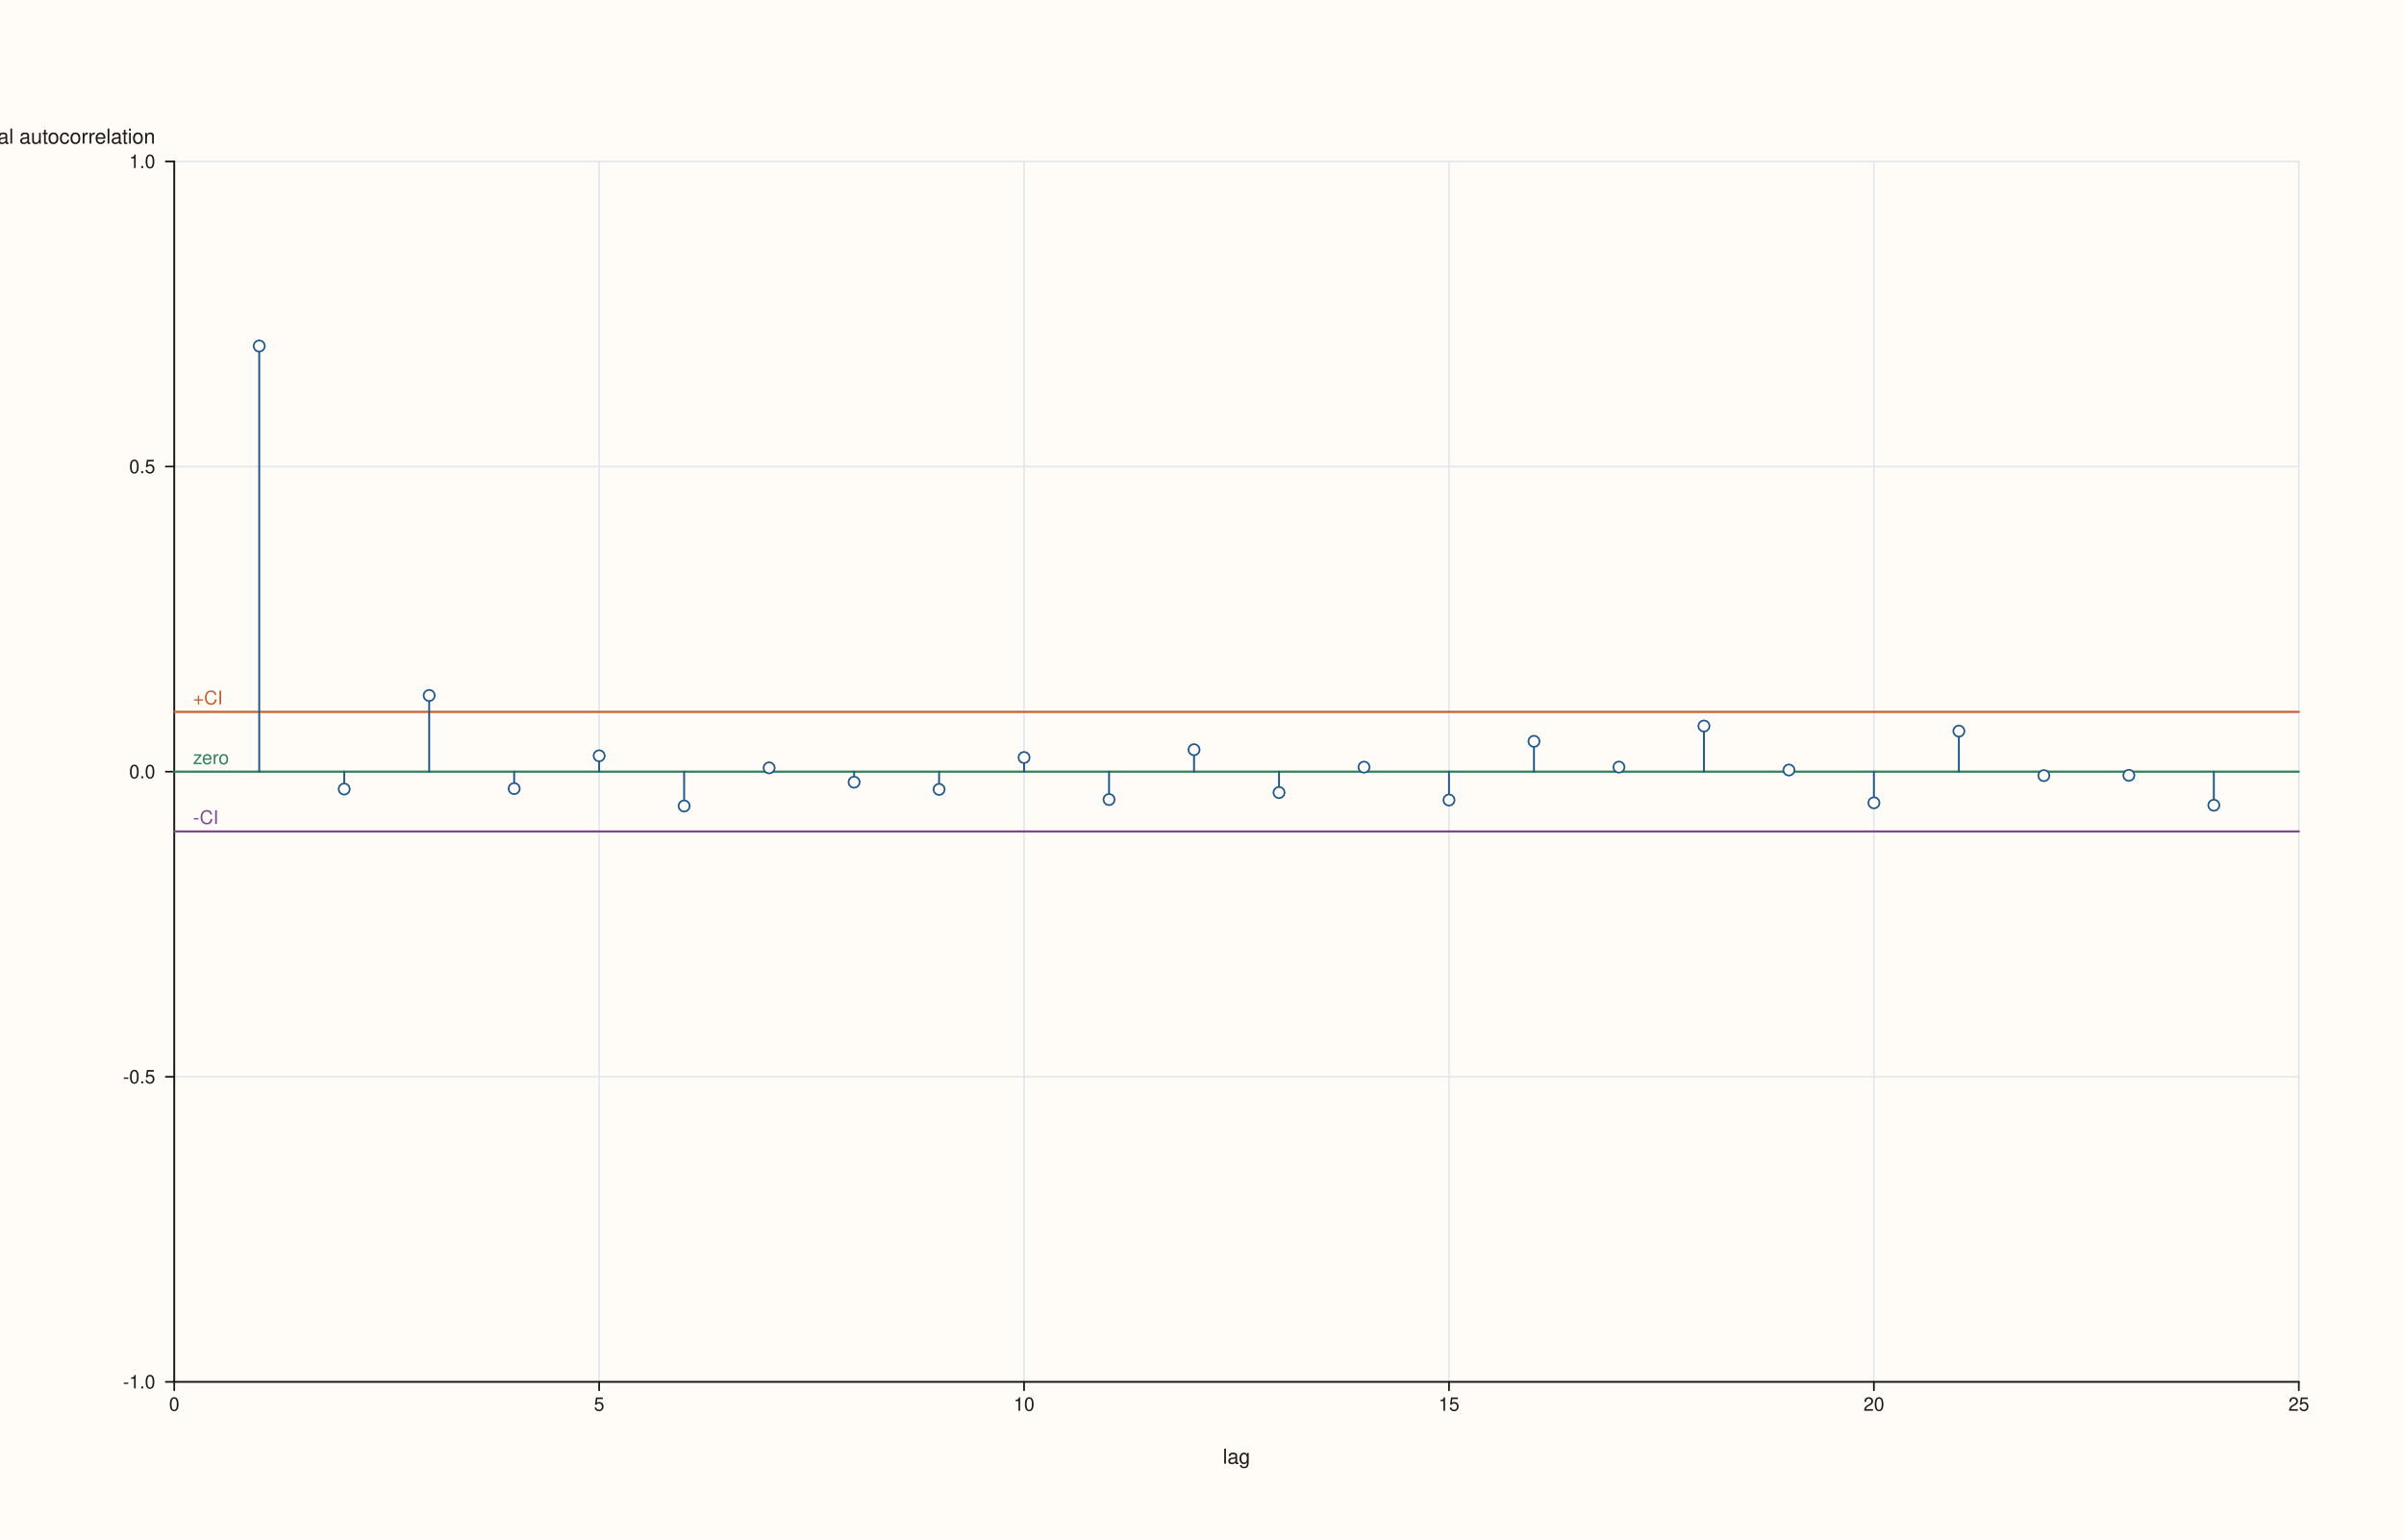
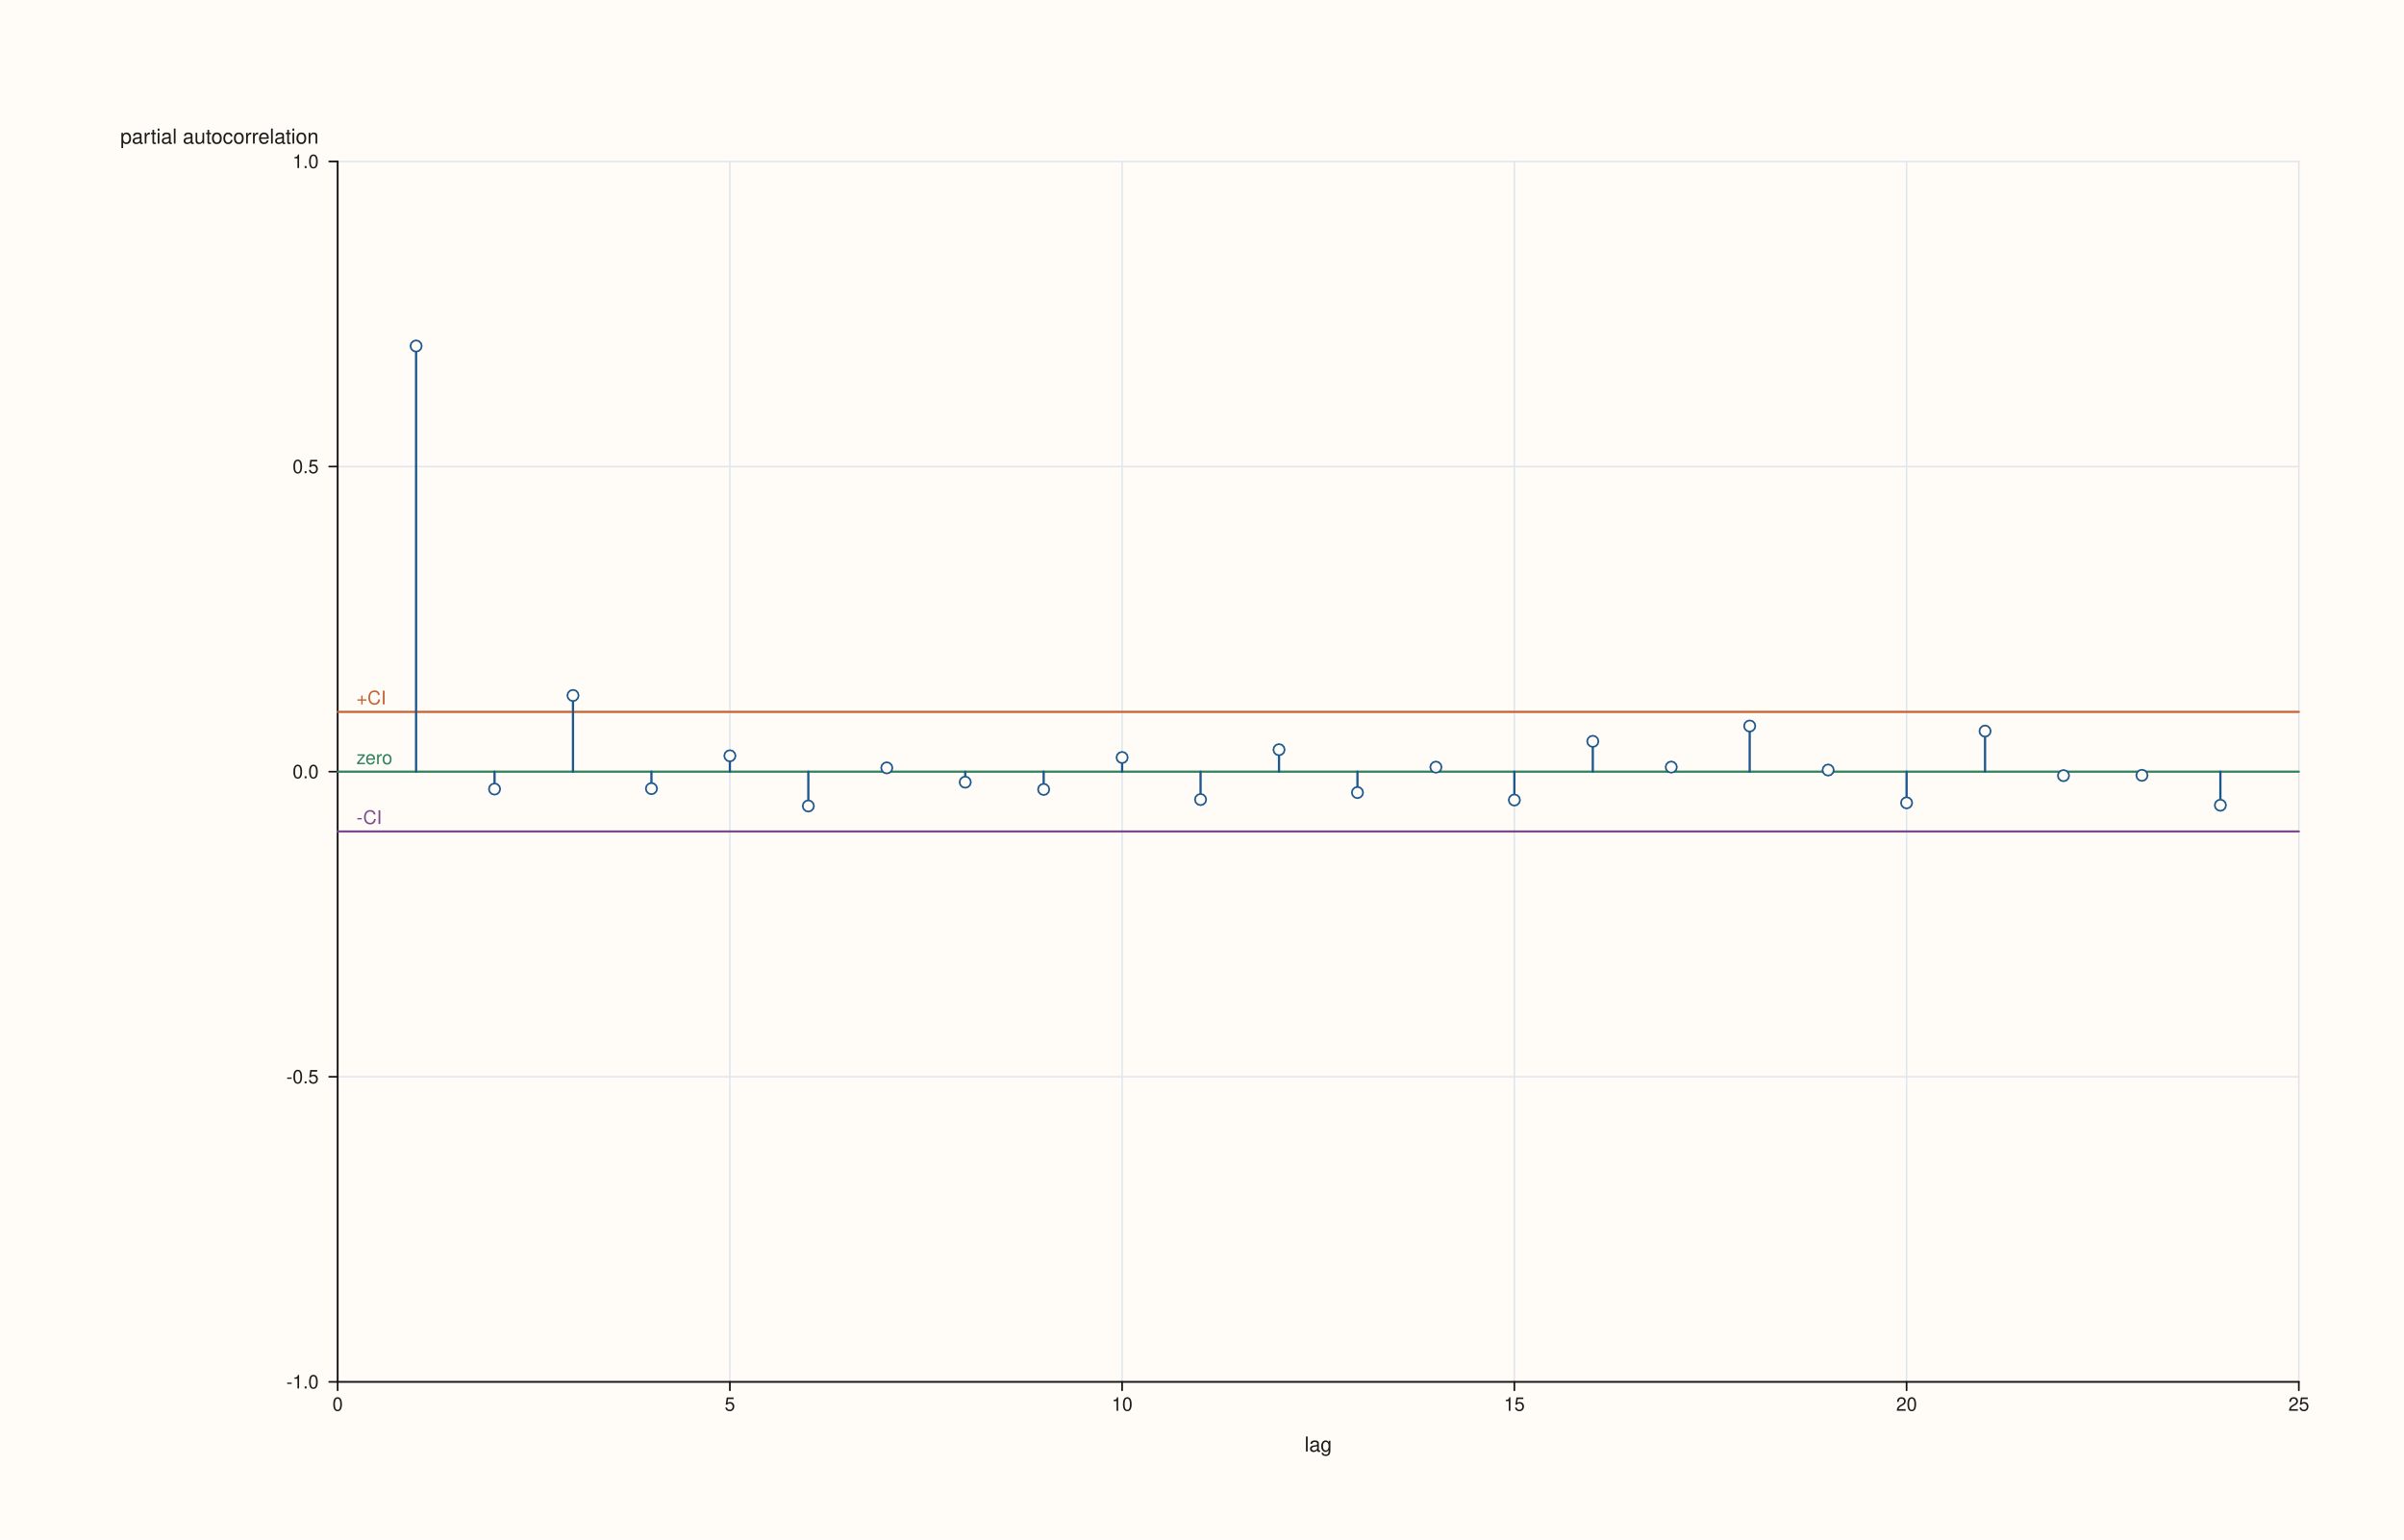
<svg xmlns="http://www.w3.org/2000/svg" width="1280" height="820" viewBox="0 0 1280 820">
  <rect x="0" y="0" width="1280" height="820" fill="rgb(255,252,248)" fill-opacity="1" />
  <path d="M 0 0 L 1280 0 L 1280 820 L 0 820 Z" stroke="none" fill="rgb(255,252,248)" fill-opacity="1" stroke-linejoin="round" stroke-linecap="round" />
  <path d="M 28 28 L 1252 28 L 1252 792 L 28 792 Z" stroke="none" fill="rgb(255,252,248)" fill-opacity="1" stroke-linejoin="round" stroke-linecap="round" />
-   <path d="M 92.77 86 L 92.77 736 " stroke="rgb(224,229,236)" stroke-opacity="1" stroke-width="0.8" fill="none" stroke-linejoin="round" stroke-linecap="round" />
-   <path d="M 319.016 86 L 319.016 736 " stroke="rgb(224,229,236)" stroke-opacity="1" stroke-width="0.8" fill="none" stroke-linejoin="round" stroke-linecap="round" />
-   <path d="M 545.262 86 L 545.262 736 " stroke="rgb(224,229,236)" stroke-opacity="1" stroke-width="0.8" fill="none" stroke-linejoin="round" stroke-linecap="round" />
-   <path d="M 771.508 86 L 771.508 736 " stroke="rgb(224,229,236)" stroke-opacity="1" stroke-width="0.8" fill="none" stroke-linejoin="round" stroke-linecap="round" />
-   <path d="M 997.754 86 L 997.754 736 " stroke="rgb(224,229,236)" stroke-opacity="1" stroke-width="0.8" fill="none" stroke-linejoin="round" stroke-linecap="round" />
+   <path d="M 179.78 86 L 179.78 736 " stroke="rgb(224,229,236)" stroke-opacity="1" stroke-width="0.8" fill="none" stroke-linejoin="round" stroke-linecap="round" />
+   <path d="M 388.624 86 L 388.624 736 " stroke="rgb(224,229,236)" stroke-opacity="1" stroke-width="0.8" fill="none" stroke-linejoin="round" stroke-linecap="round" />
+   <path d="M 597.468 86 L 597.468 736 " stroke="rgb(224,229,236)" stroke-opacity="1" stroke-width="0.8" fill="none" stroke-linejoin="round" stroke-linecap="round" />
+   <path d="M 806.312 86 L 806.312 736 " stroke="rgb(224,229,236)" stroke-opacity="1" stroke-width="0.8" fill="none" stroke-linejoin="round" stroke-linecap="round" />
+   <path d="M 1015.156 86 L 1015.156 736 " stroke="rgb(224,229,236)" stroke-opacity="1" stroke-width="0.8" fill="none" stroke-linejoin="round" stroke-linecap="round" />
  <path d="M 1224 86 L 1224 736 " stroke="rgb(224,229,236)" stroke-opacity="1" stroke-width="0.8" fill="none" stroke-linejoin="round" stroke-linecap="round" />
-   <path d="M 92.77 736 L 1224 736 " stroke="rgb(224,229,236)" stroke-opacity="1" stroke-width="0.8" fill="none" stroke-linejoin="round" stroke-linecap="round" />
-   <path d="M 92.77 573.5 L 1224 573.5 " stroke="rgb(224,229,236)" stroke-opacity="1" stroke-width="0.8" fill="none" stroke-linejoin="round" stroke-linecap="round" />
-   <path d="M 92.77 411 L 1224 411 " stroke="rgb(224,229,236)" stroke-opacity="1" stroke-width="0.8" fill="none" stroke-linejoin="round" stroke-linecap="round" />
-   <path d="M 92.77 248.5 L 1224 248.5 " stroke="rgb(224,229,236)" stroke-opacity="1" stroke-width="0.8" fill="none" stroke-linejoin="round" stroke-linecap="round" />
-   <path d="M 92.77 86 L 1224 86 " stroke="rgb(224,229,236)" stroke-opacity="1" stroke-width="0.8" fill="none" stroke-linejoin="round" stroke-linecap="round" />
-   <path d="M 92.77 736 L 1224 736 " stroke="rgb(25,24,23)" stroke-opacity="1" stroke-width="1" fill="none" stroke-linejoin="round" stroke-linecap="round" />
-   <path d="M 92.77 86 L 92.77 736 " stroke="rgb(25,24,23)" stroke-opacity="1" stroke-width="1" fill="none" stroke-linejoin="round" stroke-linecap="round" />
-   <path d="M 92.77 736 L 92.77 740.5 " stroke="rgb(20,19,17)" stroke-opacity="1" stroke-width="0.9" fill="none" stroke-linejoin="round" stroke-linecap="round" />
-   <text x="92.77" y="751.4" font-family="Helvetica, Arial, sans-serif" font-size="10" fill="rgb(28,27,25)" fill-opacity="1" text-anchor="middle">0</text>
-   <path d="M 319.016 736 L 319.016 740.5 " stroke="rgb(20,19,17)" stroke-opacity="1" stroke-width="0.9" fill="none" stroke-linejoin="round" stroke-linecap="round" />
-   <text x="319.016" y="751.4" font-family="Helvetica, Arial, sans-serif" font-size="10" fill="rgb(28,27,25)" fill-opacity="1" text-anchor="middle">5</text>
-   <path d="M 545.262 736 L 545.262 740.5 " stroke="rgb(20,19,17)" stroke-opacity="1" stroke-width="0.9" fill="none" stroke-linejoin="round" stroke-linecap="round" />
-   <text x="545.262" y="751.4" font-family="Helvetica, Arial, sans-serif" font-size="10" fill="rgb(28,27,25)" fill-opacity="1" text-anchor="middle">10</text>
-   <path d="M 771.508 736 L 771.508 740.5 " stroke="rgb(20,19,17)" stroke-opacity="1" stroke-width="0.9" fill="none" stroke-linejoin="round" stroke-linecap="round" />
-   <text x="771.508" y="751.4" font-family="Helvetica, Arial, sans-serif" font-size="10" fill="rgb(28,27,25)" fill-opacity="1" text-anchor="middle">15</text>
-   <path d="M 997.754 736 L 997.754 740.5 " stroke="rgb(20,19,17)" stroke-opacity="1" stroke-width="0.9" fill="none" stroke-linejoin="round" stroke-linecap="round" />
-   <text x="997.754" y="751.4" font-family="Helvetica, Arial, sans-serif" font-size="10" fill="rgb(28,27,25)" fill-opacity="1" text-anchor="middle">20</text>
+   <path d="M 179.78 736 L 1224 736 " stroke="rgb(224,229,236)" stroke-opacity="1" stroke-width="0.8" fill="none" stroke-linejoin="round" stroke-linecap="round" />
+   <path d="M 179.78 573.5 L 1224 573.5 " stroke="rgb(224,229,236)" stroke-opacity="1" stroke-width="0.8" fill="none" stroke-linejoin="round" stroke-linecap="round" />
+   <path d="M 179.78 411 L 1224 411 " stroke="rgb(224,229,236)" stroke-opacity="1" stroke-width="0.8" fill="none" stroke-linejoin="round" stroke-linecap="round" />
+   <path d="M 179.78 248.5 L 1224 248.5 " stroke="rgb(224,229,236)" stroke-opacity="1" stroke-width="0.8" fill="none" stroke-linejoin="round" stroke-linecap="round" />
+   <path d="M 179.78 86 L 1224 86 " stroke="rgb(224,229,236)" stroke-opacity="1" stroke-width="0.8" fill="none" stroke-linejoin="round" stroke-linecap="round" />
+   <path d="M 179.78 736 L 1224 736 " stroke="rgb(25,24,23)" stroke-opacity="1" stroke-width="1" fill="none" stroke-linejoin="round" stroke-linecap="round" />
+   <path d="M 179.78 86 L 179.78 736 " stroke="rgb(25,24,23)" stroke-opacity="1" stroke-width="1" fill="none" stroke-linejoin="round" stroke-linecap="round" />
+   <path d="M 179.78 736 L 179.78 740.5 " stroke="rgb(20,19,17)" stroke-opacity="1" stroke-width="0.9" fill="none" stroke-linejoin="round" stroke-linecap="round" />
+   <text x="179.78" y="751.4" font-family="Helvetica, Arial, sans-serif" font-size="10" fill="rgb(28,27,25)" fill-opacity="1" text-anchor="middle">0</text>
+   <path d="M 388.624 736 L 388.624 740.5 " stroke="rgb(20,19,17)" stroke-opacity="1" stroke-width="0.9" fill="none" stroke-linejoin="round" stroke-linecap="round" />
+   <text x="388.624" y="751.4" font-family="Helvetica, Arial, sans-serif" font-size="10" fill="rgb(28,27,25)" fill-opacity="1" text-anchor="middle">5</text>
+   <path d="M 597.468 736 L 597.468 740.5 " stroke="rgb(20,19,17)" stroke-opacity="1" stroke-width="0.9" fill="none" stroke-linejoin="round" stroke-linecap="round" />
+   <text x="597.468" y="751.4" font-family="Helvetica, Arial, sans-serif" font-size="10" fill="rgb(28,27,25)" fill-opacity="1" text-anchor="middle">10</text>
+   <path d="M 806.312 736 L 806.312 740.5 " stroke="rgb(20,19,17)" stroke-opacity="1" stroke-width="0.9" fill="none" stroke-linejoin="round" stroke-linecap="round" />
+   <text x="806.312" y="751.4" font-family="Helvetica, Arial, sans-serif" font-size="10" fill="rgb(28,27,25)" fill-opacity="1" text-anchor="middle">15</text>
+   <path d="M 1015.156 736 L 1015.156 740.5 " stroke="rgb(20,19,17)" stroke-opacity="1" stroke-width="0.9" fill="none" stroke-linejoin="round" stroke-linecap="round" />
+   <text x="1015.156" y="751.4" font-family="Helvetica, Arial, sans-serif" font-size="10" fill="rgb(28,27,25)" fill-opacity="1" text-anchor="middle">20</text>
  <path d="M 1224 736 L 1224 740.5 " stroke="rgb(20,19,17)" stroke-opacity="1" stroke-width="0.9" fill="none" stroke-linejoin="round" stroke-linecap="round" />
  <text x="1224" y="751.4" font-family="Helvetica, Arial, sans-serif" font-size="10" fill="rgb(28,27,25)" fill-opacity="1" text-anchor="middle">25</text>
-   <path d="M 88.27 736 L 92.77 736 " stroke="rgb(20,19,17)" stroke-opacity="1" stroke-width="0.9" fill="none" stroke-linejoin="round" stroke-linecap="round" />
-   <text x="82.67" y="739.5" font-family="Helvetica, Arial, sans-serif" font-size="10" fill="rgb(28,27,25)" fill-opacity="1" text-anchor="end">-1.0</text>
-   <path d="M 88.27 573.5 L 92.77 573.5 " stroke="rgb(20,19,17)" stroke-opacity="1" stroke-width="0.9" fill="none" stroke-linejoin="round" stroke-linecap="round" />
-   <text x="82.67" y="577" font-family="Helvetica, Arial, sans-serif" font-size="10" fill="rgb(28,27,25)" fill-opacity="1" text-anchor="end">-0.5</text>
-   <path d="M 88.27 411 L 92.77 411 " stroke="rgb(20,19,17)" stroke-opacity="1" stroke-width="0.9" fill="none" stroke-linejoin="round" stroke-linecap="round" />
-   <text x="82.67" y="414.5" font-family="Helvetica, Arial, sans-serif" font-size="10" fill="rgb(28,27,25)" fill-opacity="1" text-anchor="end">0.0</text>
-   <path d="M 88.27 248.5 L 92.77 248.5 " stroke="rgb(20,19,17)" stroke-opacity="1" stroke-width="0.9" fill="none" stroke-linejoin="round" stroke-linecap="round" />
-   <text x="82.67" y="252" font-family="Helvetica, Arial, sans-serif" font-size="10" fill="rgb(28,27,25)" fill-opacity="1" text-anchor="end">0.5</text>
-   <path d="M 88.27 86 L 92.77 86 " stroke="rgb(20,19,17)" stroke-opacity="1" stroke-width="0.9" fill="none" stroke-linejoin="round" stroke-linecap="round" />
-   <text x="82.67" y="89.5" font-family="Helvetica, Arial, sans-serif" font-size="10" fill="rgb(28,27,25)" fill-opacity="1" text-anchor="end">1.0</text>
-   <text x="658.385" y="779.6" font-family="Helvetica, Arial, sans-serif" font-size="11" fill="rgb(28,27,25)" fill-opacity="1" text-anchor="middle">lag</text>
-   <text x="82.67" y="76.5" font-family="Helvetica, Arial, sans-serif" font-size="11" fill="rgb(28,27,25)" fill-opacity="1" text-anchor="end">partial autocorrelation</text>
-   <path d="M 92.77 411 L 1224 411 " stroke="rgb(49,130,92)" stroke-opacity="1" stroke-width="1.15" fill="none" stroke-linejoin="round" stroke-linecap="round" />
-   <text x="102.77" y="407" font-family="Helvetica, Arial, sans-serif" font-size="10" fill="rgb(49,130,92)" fill-opacity="1" text-anchor="start">zero</text>
-   <path d="M 92.77 379.151 L 1224 379.151 " stroke="rgb(197,97,51)" stroke-opacity="1" stroke-width="1.15" fill="none" stroke-linejoin="round" stroke-linecap="round" />
-   <text x="102.77" y="375.151" font-family="Helvetica, Arial, sans-serif" font-size="10" fill="rgb(197,97,51)" fill-opacity="1" text-anchor="start">+CI</text>
-   <path d="M 92.77 442.849 L 1224 442.849 " stroke="rgb(125,75,140)" stroke-opacity="1" stroke-width="1.15" fill="none" stroke-linejoin="round" stroke-linecap="round" />
-   <text x="102.77" y="438.849" font-family="Helvetica, Arial, sans-serif" font-size="10" fill="rgb(125,75,140)" fill-opacity="1" text-anchor="start">-CI</text>
-   <path d="M 138.019 411 L 138.019 184.284 " stroke="rgb(28,87,141)" stroke-opacity="1" stroke-width="1" fill="none" stroke-linejoin="round" stroke-linecap="round" />
-   <path d="M 141.019 184.284 L 140.617 185.784 L 139.519 186.882 L 138.019 187.284 L 136.519 186.882 L 135.421 185.784 L 135.019 184.284 L 135.421 182.784 L 136.519 181.686 L 138.019 181.284 L 139.519 181.686 L 140.617 182.784 Z" stroke="rgb(28,87,141)" stroke-opacity="1" stroke-width="0.9" fill="rgb(255,252,248)" fill-opacity="1" stroke-linejoin="round" stroke-linecap="round" />
-   <path d="M 183.268 411 L 183.268 420.257 " stroke="rgb(28,87,141)" stroke-opacity="1" stroke-width="1" fill="none" stroke-linejoin="round" stroke-linecap="round" />
-   <path d="M 186.268 420.257 L 185.867 421.757 L 184.768 422.855 L 183.268 423.257 L 181.768 422.855 L 180.67 421.757 L 180.268 420.257 L 180.67 418.757 L 181.768 417.659 L 183.268 417.257 L 184.768 417.659 L 185.867 418.757 Z" stroke="rgb(28,87,141)" stroke-opacity="1" stroke-width="0.9" fill="rgb(255,252,248)" fill-opacity="1" stroke-linejoin="round" stroke-linecap="round" />
-   <path d="M 228.518 411 L 228.518 370.415 " stroke="rgb(28,87,141)" stroke-opacity="1" stroke-width="1" fill="none" stroke-linejoin="round" stroke-linecap="round" />
-   <path d="M 231.518 370.415 L 231.116 371.915 L 230.018 373.013 L 228.518 373.415 L 227.018 373.013 L 225.919 371.915 L 225.518 370.415 L 225.919 368.915 L 227.018 367.817 L 228.518 367.415 L 230.018 367.817 L 231.116 368.915 Z" stroke="rgb(28,87,141)" stroke-opacity="1" stroke-width="0.9" fill="rgb(255,252,248)" fill-opacity="1" stroke-linejoin="round" stroke-linecap="round" />
-   <path d="M 273.767 411 L 273.767 420.02 " stroke="rgb(28,87,141)" stroke-opacity="1" stroke-width="1" fill="none" stroke-linejoin="round" stroke-linecap="round" />
-   <path d="M 276.767 420.02 L 276.365 421.52 L 275.267 422.618 L 273.767 423.02 L 272.267 422.618 L 271.169 421.52 L 270.767 420.02 L 271.169 418.52 L 272.267 417.422 L 273.767 417.02 L 275.267 417.422 L 276.365 418.52 Z" stroke="rgb(28,87,141)" stroke-opacity="1" stroke-width="0.9" fill="rgb(255,252,248)" fill-opacity="1" stroke-linejoin="round" stroke-linecap="round" />
-   <path d="M 319.016 411 L 319.016 402.551 " stroke="rgb(28,87,141)" stroke-opacity="1" stroke-width="1" fill="none" stroke-linejoin="round" stroke-linecap="round" />
-   <path d="M 322.016 402.551 L 321.614 404.051 L 320.516 405.149 L 319.016 405.551 L 317.516 405.149 L 316.418 404.051 L 316.016 402.551 L 316.418 401.051 L 317.516 399.953 L 319.016 399.551 L 320.516 399.953 L 321.614 401.051 Z" stroke="rgb(28,87,141)" stroke-opacity="1" stroke-width="0.9" fill="rgb(255,252,248)" fill-opacity="1" stroke-linejoin="round" stroke-linecap="round" />
-   <path d="M 364.265 411 L 364.265 429.275 " stroke="rgb(28,87,141)" stroke-opacity="1" stroke-width="1" fill="none" stroke-linejoin="round" stroke-linecap="round" />
-   <path d="M 367.265 429.275 L 366.863 430.775 L 365.765 431.873 L 364.265 432.275 L 362.765 431.873 L 361.667 430.775 L 361.265 429.275 L 361.667 427.775 L 362.765 426.677 L 364.265 426.275 L 365.765 426.677 L 366.863 427.775 Z" stroke="rgb(28,87,141)" stroke-opacity="1" stroke-width="0.9" fill="rgb(255,252,248)" fill-opacity="1" stroke-linejoin="round" stroke-linecap="round" />
-   <path d="M 409.514 411 L 409.514 408.967 " stroke="rgb(28,87,141)" stroke-opacity="1" stroke-width="1" fill="none" stroke-linejoin="round" stroke-linecap="round" />
-   <path d="M 412.514 408.967 L 412.113 410.467 L 411.014 411.565 L 409.514 411.967 L 408.014 411.565 L 406.916 410.467 L 406.514 408.967 L 406.916 407.467 L 408.014 406.369 L 409.514 405.967 L 411.014 406.369 L 412.113 407.467 Z" stroke="rgb(28,87,141)" stroke-opacity="1" stroke-width="0.9" fill="rgb(255,252,248)" fill-opacity="1" stroke-linejoin="round" stroke-linecap="round" />
-   <path d="M 454.764 411 L 454.764 416.588 " stroke="rgb(28,87,141)" stroke-opacity="1" stroke-width="1" fill="none" stroke-linejoin="round" stroke-linecap="round" />
-   <path d="M 457.764 416.588 L 457.362 418.088 L 456.264 419.186 L 454.764 419.588 L 453.264 419.186 L 452.166 418.088 L 451.764 416.588 L 452.166 415.088 L 453.264 413.99 L 454.764 413.588 L 456.264 413.99 L 457.362 415.088 Z" stroke="rgb(28,87,141)" stroke-opacity="1" stroke-width="0.9" fill="rgb(255,252,248)" fill-opacity="1" stroke-linejoin="round" stroke-linecap="round" />
-   <path d="M 500.013 411 L 500.013 420.447 " stroke="rgb(28,87,141)" stroke-opacity="1" stroke-width="1" fill="none" stroke-linejoin="round" stroke-linecap="round" />
-   <path d="M 503.013 420.447 L 502.611 421.947 L 501.513 423.045 L 500.013 423.447 L 498.513 423.045 L 497.415 421.947 L 497.013 420.447 L 497.415 418.947 L 498.513 417.849 L 500.013 417.447 L 501.513 417.849 L 502.611 418.947 Z" stroke="rgb(28,87,141)" stroke-opacity="1" stroke-width="0.9" fill="rgb(255,252,248)" fill-opacity="1" stroke-linejoin="round" stroke-linecap="round" />
-   <path d="M 545.262 411 L 545.262 403.451 " stroke="rgb(28,87,141)" stroke-opacity="1" stroke-width="1" fill="none" stroke-linejoin="round" stroke-linecap="round" />
-   <path d="M 548.262 403.451 L 547.86 404.951 L 546.762 406.049 L 545.262 406.451 L 543.762 406.049 L 542.664 404.951 L 542.262 403.451 L 542.664 401.951 L 543.762 400.853 L 545.262 400.451 L 546.762 400.853 L 547.86 401.951 Z" stroke="rgb(28,87,141)" stroke-opacity="1" stroke-width="0.9" fill="rgb(255,252,248)" fill-opacity="1" stroke-linejoin="round" stroke-linecap="round" />
-   <path d="M 590.511 411 L 590.511 425.852 " stroke="rgb(28,87,141)" stroke-opacity="1" stroke-width="1" fill="none" stroke-linejoin="round" stroke-linecap="round" />
-   <path d="M 593.511 425.852 L 593.109 427.352 L 592.011 428.45 L 590.511 428.852 L 589.011 428.45 L 587.913 427.352 L 587.511 425.852 L 587.913 424.352 L 589.011 423.254 L 590.511 422.852 L 592.011 423.254 L 593.109 424.352 Z" stroke="rgb(28,87,141)" stroke-opacity="1" stroke-width="0.9" fill="rgb(255,252,248)" fill-opacity="1" stroke-linejoin="round" stroke-linecap="round" />
-   <path d="M 635.76 411 L 635.76 399.294 " stroke="rgb(28,87,141)" stroke-opacity="1" stroke-width="1" fill="none" stroke-linejoin="round" stroke-linecap="round" />
-   <path d="M 638.76 399.294 L 638.359 400.794 L 637.26 401.892 L 635.76 402.294 L 634.26 401.892 L 633.162 400.794 L 632.76 399.294 L 633.162 397.794 L 634.26 396.696 L 635.76 396.294 L 637.26 396.696 L 638.359 397.794 Z" stroke="rgb(28,87,141)" stroke-opacity="1" stroke-width="0.9" fill="rgb(255,252,248)" fill-opacity="1" stroke-linejoin="round" stroke-linecap="round" />
-   <path d="M 681.01 411 L 681.01 422.12 " stroke="rgb(28,87,141)" stroke-opacity="1" stroke-width="1" fill="none" stroke-linejoin="round" stroke-linecap="round" />
-   <path d="M 684.01 422.12 L 683.608 423.62 L 682.51 424.718 L 681.01 425.12 L 679.51 424.718 L 678.412 423.62 L 678.01 422.12 L 678.412 420.62 L 679.51 419.522 L 681.01 419.12 L 682.51 419.522 L 683.608 420.62 Z" stroke="rgb(28,87,141)" stroke-opacity="1" stroke-width="0.9" fill="rgb(255,252,248)" fill-opacity="1" stroke-linejoin="round" stroke-linecap="round" />
-   <path d="M 726.259 411 L 726.259 408.583 " stroke="rgb(28,87,141)" stroke-opacity="1" stroke-width="1" fill="none" stroke-linejoin="round" stroke-linecap="round" />
-   <path d="M 729.259 408.583 L 728.857 410.083 L 727.759 411.181 L 726.259 411.583 L 724.759 411.181 L 723.661 410.083 L 723.259 408.583 L 723.661 407.083 L 724.759 405.985 L 726.259 405.583 L 727.759 405.985 L 728.857 407.083 Z" stroke="rgb(28,87,141)" stroke-opacity="1" stroke-width="0.9" fill="rgb(255,252,248)" fill-opacity="1" stroke-linejoin="round" stroke-linecap="round" />
-   <path d="M 771.508 411 L 771.508 426.101 " stroke="rgb(28,87,141)" stroke-opacity="1" stroke-width="1" fill="none" stroke-linejoin="round" stroke-linecap="round" />
-   <path d="M 774.508 426.101 L 774.106 427.601 L 773.008 428.699 L 771.508 429.101 L 770.008 428.699 L 768.91 427.601 L 768.508 426.101 L 768.91 424.601 L 770.008 423.503 L 771.508 423.101 L 773.008 423.503 L 774.106 424.601 Z" stroke="rgb(28,87,141)" stroke-opacity="1" stroke-width="0.9" fill="rgb(255,252,248)" fill-opacity="1" stroke-linejoin="round" stroke-linecap="round" />
-   <path d="M 816.757 411 L 816.757 394.835 " stroke="rgb(28,87,141)" stroke-opacity="1" stroke-width="1" fill="none" stroke-linejoin="round" stroke-linecap="round" />
-   <path d="M 819.757 394.835 L 819.355 396.335 L 818.257 397.433 L 816.757 397.835 L 815.257 397.433 L 814.159 396.335 L 813.757 394.835 L 814.159 393.335 L 815.257 392.237 L 816.757 391.835 L 818.257 392.237 L 819.355 393.335 Z" stroke="rgb(28,87,141)" stroke-opacity="1" stroke-width="0.9" fill="rgb(255,252,248)" fill-opacity="1" stroke-linejoin="round" stroke-linecap="round" />
-   <path d="M 862.006 411 L 862.006 408.559 " stroke="rgb(28,87,141)" stroke-opacity="1" stroke-width="1" fill="none" stroke-linejoin="round" stroke-linecap="round" />
-   <path d="M 865.006 408.559 L 864.605 410.059 L 863.506 411.157 L 862.006 411.559 L 860.506 411.157 L 859.408 410.059 L 859.006 408.559 L 859.408 407.059 L 860.506 405.961 L 862.006 405.559 L 863.506 405.961 L 864.605 407.059 Z" stroke="rgb(28,87,141)" stroke-opacity="1" stroke-width="0.9" fill="rgb(255,252,248)" fill-opacity="1" stroke-linejoin="round" stroke-linecap="round" />
-   <path d="M 907.256 411 L 907.256 386.688 " stroke="rgb(28,87,141)" stroke-opacity="1" stroke-width="1" fill="none" stroke-linejoin="round" stroke-linecap="round" />
-   <path d="M 910.256 386.688 L 909.854 388.188 L 908.756 389.286 L 907.256 389.688 L 905.756 389.286 L 904.658 388.188 L 904.256 386.688 L 904.658 385.188 L 905.756 384.089 L 907.256 383.688 L 908.756 384.089 L 909.854 385.188 Z" stroke="rgb(28,87,141)" stroke-opacity="1" stroke-width="0.9" fill="rgb(255,252,248)" fill-opacity="1" stroke-linejoin="round" stroke-linecap="round" />
-   <path d="M 952.505 411 L 952.505 410.126 " stroke="rgb(28,87,141)" stroke-opacity="1" stroke-width="1" fill="none" stroke-linejoin="round" stroke-linecap="round" />
-   <path d="M 955.505 410.126 L 955.103 411.626 L 954.005 412.724 L 952.505 413.126 L 951.005 412.724 L 949.907 411.626 L 949.505 410.126 L 949.907 408.626 L 951.005 407.528 L 952.505 407.126 L 954.005 407.528 L 955.103 408.626 Z" stroke="rgb(28,87,141)" stroke-opacity="1" stroke-width="0.9" fill="rgb(255,252,248)" fill-opacity="1" stroke-linejoin="round" stroke-linecap="round" />
-   <path d="M 997.754 411 L 997.754 427.597 " stroke="rgb(28,87,141)" stroke-opacity="1" stroke-width="1" fill="none" stroke-linejoin="round" stroke-linecap="round" />
-   <path d="M 1000.754 427.597 L 1000.352 429.097 L 999.254 430.195 L 997.754 430.597 L 996.254 430.195 L 995.156 429.097 L 994.754 427.597 L 995.156 426.097 L 996.254 424.999 L 997.754 424.597 L 999.254 424.999 L 1000.352 426.097 Z" stroke="rgb(28,87,141)" stroke-opacity="1" stroke-width="0.9" fill="rgb(255,252,248)" fill-opacity="1" stroke-linejoin="round" stroke-linecap="round" />
-   <path d="M 1043.003 411 L 1043.003 389.392 " stroke="rgb(28,87,141)" stroke-opacity="1" stroke-width="1" fill="none" stroke-linejoin="round" stroke-linecap="round" />
-   <path d="M 1046.003 389.392 L 1045.601 390.892 L 1044.503 391.99 L 1043.003 392.392 L 1041.503 391.99 L 1040.405 390.892 L 1040.003 389.392 L 1040.405 387.892 L 1041.503 386.794 L 1043.003 386.392 L 1044.503 386.794 L 1045.601 387.892 Z" stroke="rgb(28,87,141)" stroke-opacity="1" stroke-width="0.9" fill="rgb(255,252,248)" fill-opacity="1" stroke-linejoin="round" stroke-linecap="round" />
-   <path d="M 1088.252 411 L 1088.252 413.11 " stroke="rgb(28,87,141)" stroke-opacity="1" stroke-width="1" fill="none" stroke-linejoin="round" stroke-linecap="round" />
-   <path d="M 1091.252 413.11 L 1090.851 414.61 L 1089.752 415.708 L 1088.252 416.11 L 1086.752 415.708 L 1085.654 414.61 L 1085.252 413.11 L 1085.654 411.61 L 1086.752 410.511 L 1088.252 410.11 L 1089.752 410.511 L 1090.851 411.61 Z" stroke="rgb(28,87,141)" stroke-opacity="1" stroke-width="0.9" fill="rgb(255,252,248)" fill-opacity="1" stroke-linejoin="round" stroke-linecap="round" />
-   <path d="M 1133.502 411 L 1133.502 412.949 " stroke="rgb(28,87,141)" stroke-opacity="1" stroke-width="1" fill="none" stroke-linejoin="round" stroke-linecap="round" />
-   <path d="M 1136.502 412.949 L 1136.1 414.449 L 1135.002 415.547 L 1133.502 415.949 L 1132.002 415.547 L 1130.903 414.449 L 1130.502 412.949 L 1130.903 411.449 L 1132.002 410.351 L 1133.502 409.949 L 1135.002 410.351 L 1136.1 411.449 Z" stroke="rgb(28,87,141)" stroke-opacity="1" stroke-width="0.9" fill="rgb(255,252,248)" fill-opacity="1" stroke-linejoin="round" stroke-linecap="round" />
-   <path d="M 1178.751 411 L 1178.751 428.875 " stroke="rgb(28,87,141)" stroke-opacity="1" stroke-width="1" fill="none" stroke-linejoin="round" stroke-linecap="round" />
-   <path d="M 1181.751 428.875 L 1181.349 430.375 L 1180.251 431.473 L 1178.751 431.875 L 1177.251 431.473 L 1176.153 430.375 L 1175.751 428.875 L 1176.153 427.375 L 1177.251 426.277 L 1178.751 425.875 L 1180.251 426.277 L 1181.349 427.375 Z" stroke="rgb(28,87,141)" stroke-opacity="1" stroke-width="0.9" fill="rgb(255,252,248)" fill-opacity="1" stroke-linejoin="round" stroke-linecap="round" />
+   <path d="M 175.28 736 L 179.78 736 " stroke="rgb(20,19,17)" stroke-opacity="1" stroke-width="0.9" fill="none" stroke-linejoin="round" stroke-linecap="round" />
+   <text x="169.68" y="739.5" font-family="Helvetica, Arial, sans-serif" font-size="10" fill="rgb(28,27,25)" fill-opacity="1" text-anchor="end">-1.0</text>
+   <path d="M 175.28 573.5 L 179.78 573.5 " stroke="rgb(20,19,17)" stroke-opacity="1" stroke-width="0.9" fill="none" stroke-linejoin="round" stroke-linecap="round" />
+   <text x="169.68" y="577" font-family="Helvetica, Arial, sans-serif" font-size="10" fill="rgb(28,27,25)" fill-opacity="1" text-anchor="end">-0.5</text>
+   <path d="M 175.28 411 L 179.78 411 " stroke="rgb(20,19,17)" stroke-opacity="1" stroke-width="0.9" fill="none" stroke-linejoin="round" stroke-linecap="round" />
+   <text x="169.68" y="414.5" font-family="Helvetica, Arial, sans-serif" font-size="10" fill="rgb(28,27,25)" fill-opacity="1" text-anchor="end">0.0</text>
+   <path d="M 175.28 248.5 L 179.78 248.5 " stroke="rgb(20,19,17)" stroke-opacity="1" stroke-width="0.9" fill="none" stroke-linejoin="round" stroke-linecap="round" />
+   <text x="169.68" y="252" font-family="Helvetica, Arial, sans-serif" font-size="10" fill="rgb(28,27,25)" fill-opacity="1" text-anchor="end">0.5</text>
+   <path d="M 175.28 86 L 179.78 86 " stroke="rgb(20,19,17)" stroke-opacity="1" stroke-width="0.9" fill="none" stroke-linejoin="round" stroke-linecap="round" />
+   <text x="169.68" y="89.5" font-family="Helvetica, Arial, sans-serif" font-size="10" fill="rgb(28,27,25)" fill-opacity="1" text-anchor="end">1.0</text>
+   <text x="701.89" y="773.1" font-family="Helvetica, Arial, sans-serif" font-size="11" fill="rgb(28,27,25)" fill-opacity="1" text-anchor="middle">lag</text>
+   <text x="169.68" y="76.5" font-family="Helvetica, Arial, sans-serif" font-size="11" fill="rgb(28,27,25)" fill-opacity="1" text-anchor="end">partial autocorrelation</text>
+   <path d="M 179.78 411 L 1224 411 " stroke="rgb(49,130,92)" stroke-opacity="1" stroke-width="1.15" fill="none" stroke-linejoin="round" stroke-linecap="round" />
+   <text x="189.78" y="407" font-family="Helvetica, Arial, sans-serif" font-size="10" fill="rgb(49,130,92)" fill-opacity="1" text-anchor="start">zero</text>
+   <path d="M 179.78 379.151 L 1224 379.151 " stroke="rgb(197,97,51)" stroke-opacity="1" stroke-width="1.15" fill="none" stroke-linejoin="round" stroke-linecap="round" />
+   <text x="189.78" y="375.151" font-family="Helvetica, Arial, sans-serif" font-size="10" fill="rgb(197,97,51)" fill-opacity="1" text-anchor="start">+CI</text>
+   <path d="M 179.78 442.849 L 1224 442.849 " stroke="rgb(125,75,140)" stroke-opacity="1" stroke-width="1.15" fill="none" stroke-linejoin="round" stroke-linecap="round" />
+   <text x="189.78" y="438.849" font-family="Helvetica, Arial, sans-serif" font-size="10" fill="rgb(125,75,140)" fill-opacity="1" text-anchor="start">-CI</text>
+   <clipPath id="clip1">
+     <rect x="178.58" y="84.8" width="1046.62" height="652.4" />
+   </clipPath>
+   <g clip-path="url(#clip1)">
+     <path d="M 221.549 411 L 221.549 184.284 " stroke="rgb(28,87,141)" stroke-opacity="1" stroke-width="1.2" fill="none" stroke-linejoin="round" stroke-linecap="round" />
+     <path d="M 224.549 184.284 L 224.147 185.784 L 223.049 186.882 L 221.549 187.284 L 220.049 186.882 L 218.951 185.784 L 218.549 184.284 L 218.951 182.784 L 220.049 181.686 L 221.549 181.284 L 223.049 181.686 L 224.147 182.784 Z" stroke="rgb(28,87,141)" stroke-opacity="1" stroke-width="0.9" fill="rgb(255,252,248)" fill-opacity="1" stroke-linejoin="round" stroke-linecap="round" />
+     <path d="M 263.318 411 L 263.318 420.257 " stroke="rgb(28,87,141)" stroke-opacity="1" stroke-width="1.2" fill="none" stroke-linejoin="round" stroke-linecap="round" />
+     <path d="M 266.318 420.257 L 265.916 421.757 L 264.818 422.855 L 263.318 423.257 L 261.818 422.855 L 260.719 421.757 L 260.318 420.257 L 260.719 418.757 L 261.818 417.659 L 263.318 417.257 L 264.818 417.659 L 265.916 418.757 Z" stroke="rgb(28,87,141)" stroke-opacity="1" stroke-width="0.9" fill="rgb(255,252,248)" fill-opacity="1" stroke-linejoin="round" stroke-linecap="round" />
+     <path d="M 305.086 411 L 305.086 370.415 " stroke="rgb(28,87,141)" stroke-opacity="1" stroke-width="1.2" fill="none" stroke-linejoin="round" stroke-linecap="round" />
+     <path d="M 308.086 370.415 L 307.685 371.915 L 306.586 373.013 L 305.086 373.415 L 303.586 373.013 L 302.488 371.915 L 302.086 370.415 L 302.488 368.915 L 303.586 367.817 L 305.086 367.415 L 306.586 367.817 L 307.685 368.915 Z" stroke="rgb(28,87,141)" stroke-opacity="1" stroke-width="0.9" fill="rgb(255,252,248)" fill-opacity="1" stroke-linejoin="round" stroke-linecap="round" />
+     <path d="M 346.855 411 L 346.855 420.02 " stroke="rgb(28,87,141)" stroke-opacity="1" stroke-width="1.2" fill="none" stroke-linejoin="round" stroke-linecap="round" />
+     <path d="M 349.855 420.02 L 349.453 421.52 L 348.355 422.618 L 346.855 423.02 L 345.355 422.618 L 344.257 421.52 L 343.855 420.02 L 344.257 418.52 L 345.355 417.422 L 346.855 417.02 L 348.355 417.422 L 349.453 418.52 Z" stroke="rgb(28,87,141)" stroke-opacity="1" stroke-width="0.9" fill="rgb(255,252,248)" fill-opacity="1" stroke-linejoin="round" stroke-linecap="round" />
+     <path d="M 388.624 411 L 388.624 402.551 " stroke="rgb(28,87,141)" stroke-opacity="1" stroke-width="1.2" fill="none" stroke-linejoin="round" stroke-linecap="round" />
+     <path d="M 391.624 402.551 L 391.222 404.051 L 390.124 405.149 L 388.624 405.551 L 387.124 405.149 L 386.026 404.051 L 385.624 402.551 L 386.026 401.051 L 387.124 399.953 L 388.624 399.551 L 390.124 399.953 L 391.222 401.051 Z" stroke="rgb(28,87,141)" stroke-opacity="1" stroke-width="0.9" fill="rgb(255,252,248)" fill-opacity="1" stroke-linejoin="round" stroke-linecap="round" />
+     <path d="M 430.393 411 L 430.393 429.275 " stroke="rgb(28,87,141)" stroke-opacity="1" stroke-width="1.2" fill="none" stroke-linejoin="round" stroke-linecap="round" />
+     <path d="M 433.393 429.275 L 432.991 430.775 L 431.893 431.873 L 430.393 432.275 L 428.893 431.873 L 427.795 430.775 L 427.393 429.275 L 427.795 427.775 L 428.893 426.677 L 430.393 426.275 L 431.893 426.677 L 432.991 427.775 Z" stroke="rgb(28,87,141)" stroke-opacity="1" stroke-width="0.9" fill="rgb(255,252,248)" fill-opacity="1" stroke-linejoin="round" stroke-linecap="round" />
+     <path d="M 472.162 411 L 472.162 408.967 " stroke="rgb(28,87,141)" stroke-opacity="1" stroke-width="1.2" fill="none" stroke-linejoin="round" stroke-linecap="round" />
+     <path d="M 475.162 408.967 L 474.76 410.467 L 473.662 411.565 L 472.162 411.967 L 470.662 411.565 L 469.563 410.467 L 469.162 408.967 L 469.563 407.467 L 470.662 406.369 L 472.162 405.967 L 473.662 406.369 L 474.76 407.467 Z" stroke="rgb(28,87,141)" stroke-opacity="1" stroke-width="0.9" fill="rgb(255,252,248)" fill-opacity="1" stroke-linejoin="round" stroke-linecap="round" />
+     <path d="M 513.93 411 L 513.93 416.588 " stroke="rgb(28,87,141)" stroke-opacity="1" stroke-width="1.2" fill="none" stroke-linejoin="round" stroke-linecap="round" />
+     <path d="M 516.93 416.588 L 516.529 418.088 L 515.43 419.186 L 513.93 419.588 L 512.43 419.186 L 511.332 418.088 L 510.93 416.588 L 511.332 415.088 L 512.43 413.99 L 513.93 413.588 L 515.43 413.99 L 516.529 415.088 Z" stroke="rgb(28,87,141)" stroke-opacity="1" stroke-width="0.9" fill="rgb(255,252,248)" fill-opacity="1" stroke-linejoin="round" stroke-linecap="round" />
+     <path d="M 555.699 411 L 555.699 420.447 " stroke="rgb(28,87,141)" stroke-opacity="1" stroke-width="1.2" fill="none" stroke-linejoin="round" stroke-linecap="round" />
+     <path d="M 558.699 420.447 L 558.297 421.947 L 557.199 423.045 L 555.699 423.447 L 554.199 423.045 L 553.101 421.947 L 552.699 420.447 L 553.101 418.947 L 554.199 417.849 L 555.699 417.447 L 557.199 417.849 L 558.297 418.947 Z" stroke="rgb(28,87,141)" stroke-opacity="1" stroke-width="0.9" fill="rgb(255,252,248)" fill-opacity="1" stroke-linejoin="round" stroke-linecap="round" />
+     <path d="M 597.468 411 L 597.468 403.451 " stroke="rgb(28,87,141)" stroke-opacity="1" stroke-width="1.2" fill="none" stroke-linejoin="round" stroke-linecap="round" />
+     <path d="M 600.468 403.451 L 600.066 404.951 L 598.968 406.049 L 597.468 406.451 L 595.968 406.049 L 594.87 404.951 L 594.468 403.451 L 594.87 401.951 L 595.968 400.853 L 597.468 400.451 L 598.968 400.853 L 600.066 401.951 Z" stroke="rgb(28,87,141)" stroke-opacity="1" stroke-width="0.9" fill="rgb(255,252,248)" fill-opacity="1" stroke-linejoin="round" stroke-linecap="round" />
+     <path d="M 639.237 411 L 639.237 425.852 " stroke="rgb(28,87,141)" stroke-opacity="1" stroke-width="1.2" fill="none" stroke-linejoin="round" stroke-linecap="round" />
+     <path d="M 642.237 425.852 L 641.835 427.352 L 640.737 428.45 L 639.237 428.852 L 637.737 428.45 L 636.639 427.352 L 636.237 425.852 L 636.639 424.352 L 637.737 423.254 L 639.237 422.852 L 640.737 423.254 L 641.835 424.352 Z" stroke="rgb(28,87,141)" stroke-opacity="1" stroke-width="0.9" fill="rgb(255,252,248)" fill-opacity="1" stroke-linejoin="round" stroke-linecap="round" />
+     <path d="M 681.006 411 L 681.006 399.294 " stroke="rgb(28,87,141)" stroke-opacity="1" stroke-width="1.2" fill="none" stroke-linejoin="round" stroke-linecap="round" />
+     <path d="M 684.006 399.294 L 683.604 400.794 L 682.506 401.892 L 681.006 402.294 L 679.506 401.892 L 678.408 400.794 L 678.006 399.294 L 678.408 397.794 L 679.506 396.696 L 681.006 396.294 L 682.506 396.696 L 683.604 397.794 Z" stroke="rgb(28,87,141)" stroke-opacity="1" stroke-width="0.9" fill="rgb(255,252,248)" fill-opacity="1" stroke-linejoin="round" stroke-linecap="round" />
+     <path d="M 722.774 411 L 722.774 422.12 " stroke="rgb(28,87,141)" stroke-opacity="1" stroke-width="1.2" fill="none" stroke-linejoin="round" stroke-linecap="round" />
+     <path d="M 725.774 422.12 L 725.372 423.62 L 724.274 424.718 L 722.774 425.12 L 721.274 424.718 L 720.176 423.62 L 719.774 422.12 L 720.176 420.62 L 721.274 419.522 L 722.774 419.12 L 724.274 419.522 L 725.372 420.62 Z" stroke="rgb(28,87,141)" stroke-opacity="1" stroke-width="0.9" fill="rgb(255,252,248)" fill-opacity="1" stroke-linejoin="round" stroke-linecap="round" />
+     <path d="M 764.543 411 L 764.543 408.583 " stroke="rgb(28,87,141)" stroke-opacity="1" stroke-width="1.2" fill="none" stroke-linejoin="round" stroke-linecap="round" />
+     <path d="M 767.543 408.583 L 767.141 410.083 L 766.043 411.181 L 764.543 411.583 L 763.043 411.181 L 761.945 410.083 L 761.543 408.583 L 761.945 407.083 L 763.043 405.985 L 764.543 405.583 L 766.043 405.985 L 767.141 407.083 Z" stroke="rgb(28,87,141)" stroke-opacity="1" stroke-width="0.9" fill="rgb(255,252,248)" fill-opacity="1" stroke-linejoin="round" stroke-linecap="round" />
+     <path d="M 806.312 411 L 806.312 426.101 " stroke="rgb(28,87,141)" stroke-opacity="1" stroke-width="1.2" fill="none" stroke-linejoin="round" stroke-linecap="round" />
+     <path d="M 809.312 426.101 L 808.91 427.601 L 807.812 428.699 L 806.312 429.101 L 804.812 428.699 L 803.714 427.601 L 803.312 426.101 L 803.714 424.601 L 804.812 423.503 L 806.312 423.101 L 807.812 423.503 L 808.91 424.601 Z" stroke="rgb(28,87,141)" stroke-opacity="1" stroke-width="0.9" fill="rgb(255,252,248)" fill-opacity="1" stroke-linejoin="round" stroke-linecap="round" />
+     <path d="M 848.081 411 L 848.081 394.835 " stroke="rgb(28,87,141)" stroke-opacity="1" stroke-width="1.2" fill="none" stroke-linejoin="round" stroke-linecap="round" />
+     <path d="M 851.081 394.835 L 850.679 396.335 L 849.581 397.433 L 848.081 397.835 L 846.581 397.433 L 845.483 396.335 L 845.081 394.835 L 845.483 393.335 L 846.581 392.237 L 848.081 391.835 L 849.581 392.237 L 850.679 393.335 Z" stroke="rgb(28,87,141)" stroke-opacity="1" stroke-width="0.9" fill="rgb(255,252,248)" fill-opacity="1" stroke-linejoin="round" stroke-linecap="round" />
+     <path d="M 889.85 411 L 889.85 408.559 " stroke="rgb(28,87,141)" stroke-opacity="1" stroke-width="1.2" fill="none" stroke-linejoin="round" stroke-linecap="round" />
+     <path d="M 892.85 408.559 L 892.448 410.059 L 891.35 411.157 L 889.85 411.559 L 888.35 411.157 L 887.251 410.059 L 886.85 408.559 L 887.251 407.059 L 888.35 405.961 L 889.85 405.559 L 891.35 405.961 L 892.448 407.059 Z" stroke="rgb(28,87,141)" stroke-opacity="1" stroke-width="0.9" fill="rgb(255,252,248)" fill-opacity="1" stroke-linejoin="round" stroke-linecap="round" />
+     <path d="M 931.618 411 L 931.618 386.688 " stroke="rgb(28,87,141)" stroke-opacity="1" stroke-width="1.2" fill="none" stroke-linejoin="round" stroke-linecap="round" />
+     <path d="M 934.618 386.688 L 934.216 388.188 L 933.118 389.286 L 931.618 389.688 L 930.118 389.286 L 929.02 388.188 L 928.618 386.688 L 929.02 385.188 L 930.118 384.089 L 931.618 383.688 L 933.118 384.089 L 934.216 385.188 Z" stroke="rgb(28,87,141)" stroke-opacity="1" stroke-width="0.9" fill="rgb(255,252,248)" fill-opacity="1" stroke-linejoin="round" stroke-linecap="round" />
+     <path d="M 973.387 411 L 973.387 410.126 " stroke="rgb(28,87,141)" stroke-opacity="1" stroke-width="1.2" fill="none" stroke-linejoin="round" stroke-linecap="round" />
+     <path d="M 976.387 410.126 L 975.985 411.626 L 974.887 412.724 L 973.387 413.126 L 971.887 412.724 L 970.789 411.626 L 970.387 410.126 L 970.789 408.626 L 971.887 407.528 L 973.387 407.126 L 974.887 407.528 L 975.985 408.626 Z" stroke="rgb(28,87,141)" stroke-opacity="1" stroke-width="0.9" fill="rgb(255,252,248)" fill-opacity="1" stroke-linejoin="round" stroke-linecap="round" />
+     <path d="M 1015.156 411 L 1015.156 427.597 " stroke="rgb(28,87,141)" stroke-opacity="1" stroke-width="1.2" fill="none" stroke-linejoin="round" stroke-linecap="round" />
+     <path d="M 1018.156 427.597 L 1017.754 429.097 L 1016.656 430.195 L 1015.156 430.597 L 1013.656 430.195 L 1012.558 429.097 L 1012.156 427.597 L 1012.558 426.097 L 1013.656 424.999 L 1015.156 424.597 L 1016.656 424.999 L 1017.754 426.097 Z" stroke="rgb(28,87,141)" stroke-opacity="1" stroke-width="0.9" fill="rgb(255,252,248)" fill-opacity="1" stroke-linejoin="round" stroke-linecap="round" />
+     <path d="M 1056.925 411 L 1056.925 389.392 " stroke="rgb(28,87,141)" stroke-opacity="1" stroke-width="1.2" fill="none" stroke-linejoin="round" stroke-linecap="round" />
+     <path d="M 1059.925 389.392 L 1059.523 390.892 L 1058.425 391.99 L 1056.925 392.392 L 1055.425 391.99 L 1054.327 390.892 L 1053.925 389.392 L 1054.327 387.892 L 1055.425 386.794 L 1056.925 386.392 L 1058.425 386.794 L 1059.523 387.892 Z" stroke="rgb(28,87,141)" stroke-opacity="1" stroke-width="0.9" fill="rgb(255,252,248)" fill-opacity="1" stroke-linejoin="round" stroke-linecap="round" />
+     <path d="M 1098.694 411 L 1098.694 413.11 " stroke="rgb(28,87,141)" stroke-opacity="1" stroke-width="1.2" fill="none" stroke-linejoin="round" stroke-linecap="round" />
+     <path d="M 1101.694 413.11 L 1101.292 414.61 L 1100.194 415.708 L 1098.694 416.11 L 1097.194 415.708 L 1096.095 414.61 L 1095.694 413.11 L 1096.095 411.61 L 1097.194 410.511 L 1098.694 410.11 L 1100.194 410.511 L 1101.292 411.61 Z" stroke="rgb(28,87,141)" stroke-opacity="1" stroke-width="0.9" fill="rgb(255,252,248)" fill-opacity="1" stroke-linejoin="round" stroke-linecap="round" />
+     <path d="M 1140.462 411 L 1140.462 412.949 " stroke="rgb(28,87,141)" stroke-opacity="1" stroke-width="1.2" fill="none" stroke-linejoin="round" stroke-linecap="round" />
+     <path d="M 1143.462 412.949 L 1143.061 414.449 L 1141.962 415.547 L 1140.462 415.949 L 1138.962 415.547 L 1137.864 414.449 L 1137.462 412.949 L 1137.864 411.449 L 1138.962 410.351 L 1140.462 409.949 L 1141.962 410.351 L 1143.061 411.449 Z" stroke="rgb(28,87,141)" stroke-opacity="1" stroke-width="0.9" fill="rgb(255,252,248)" fill-opacity="1" stroke-linejoin="round" stroke-linecap="round" />
+     <path d="M 1182.231 411 L 1182.231 428.875 " stroke="rgb(28,87,141)" stroke-opacity="1" stroke-width="1.2" fill="none" stroke-linejoin="round" stroke-linecap="round" />
+     <path d="M 1185.231 428.875 L 1184.829 430.375 L 1183.731 431.473 L 1182.231 431.875 L 1180.731 431.473 L 1179.633 430.375 L 1179.231 428.875 L 1179.633 427.375 L 1180.731 426.277 L 1182.231 425.875 L 1183.731 426.277 L 1184.829 427.375 Z" stroke="rgb(28,87,141)" stroke-opacity="1" stroke-width="0.9" fill="rgb(255,252,248)" fill-opacity="1" stroke-linejoin="round" stroke-linecap="round" />
+   </g>
</svg>
